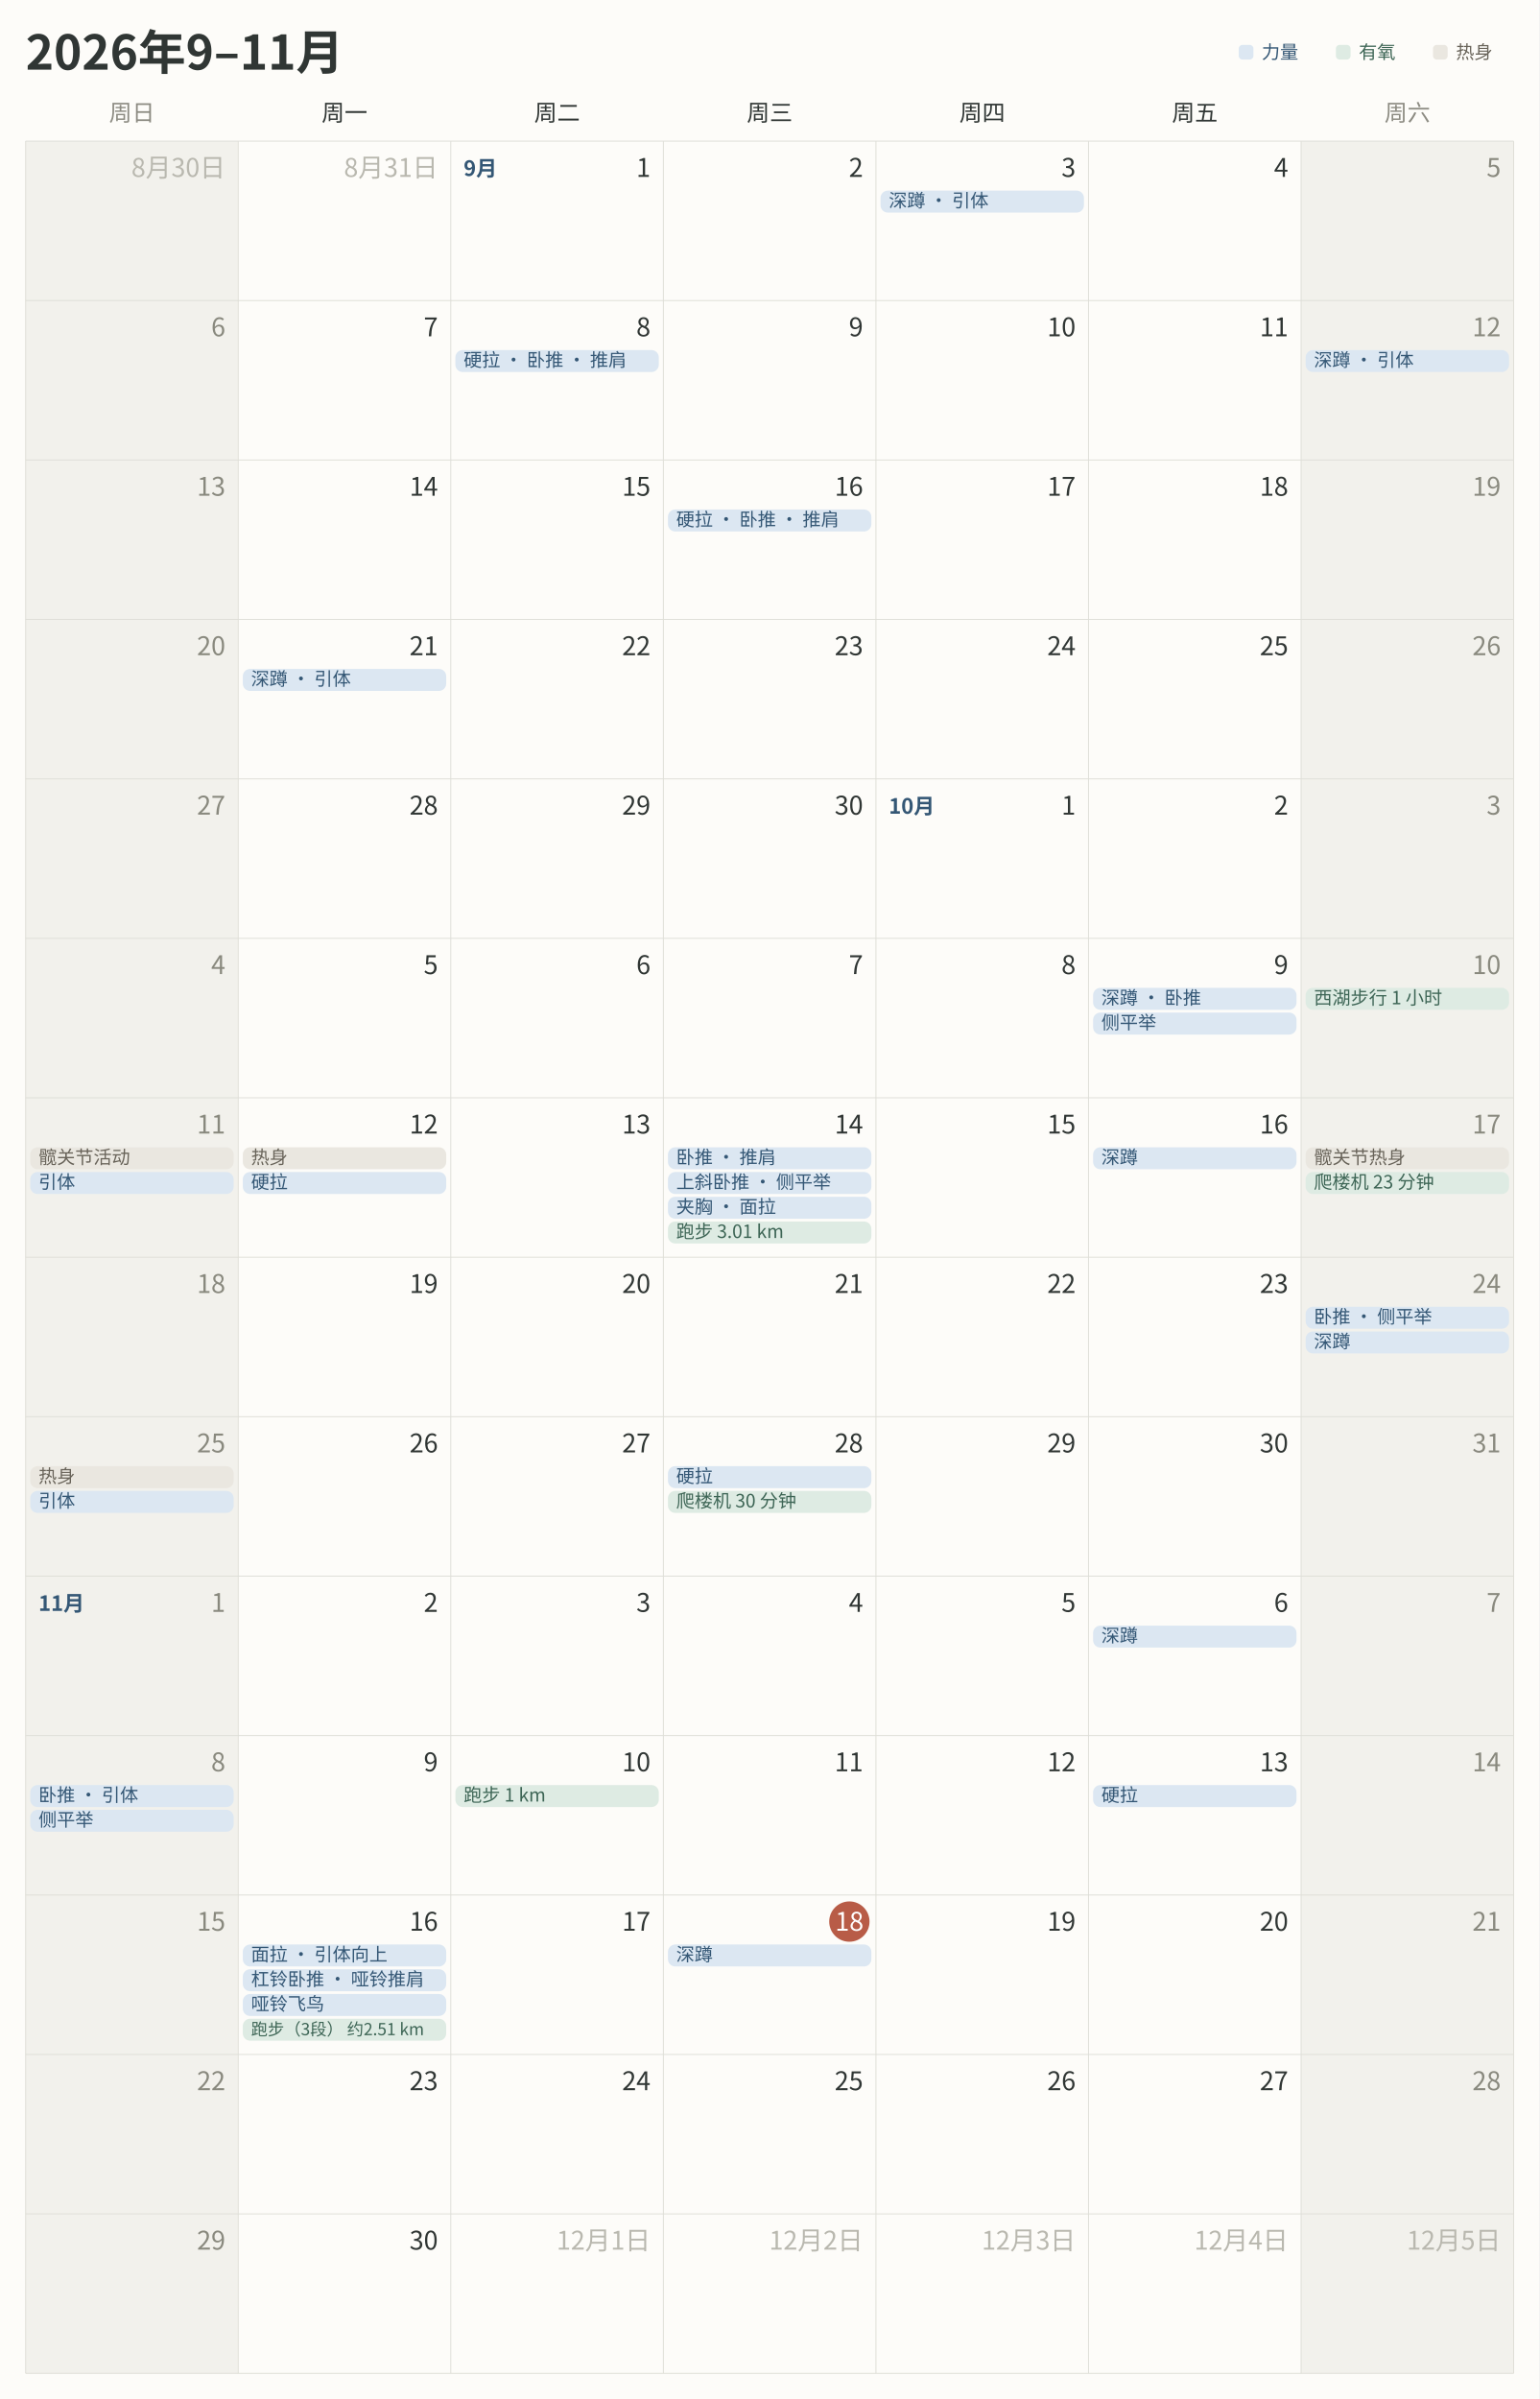
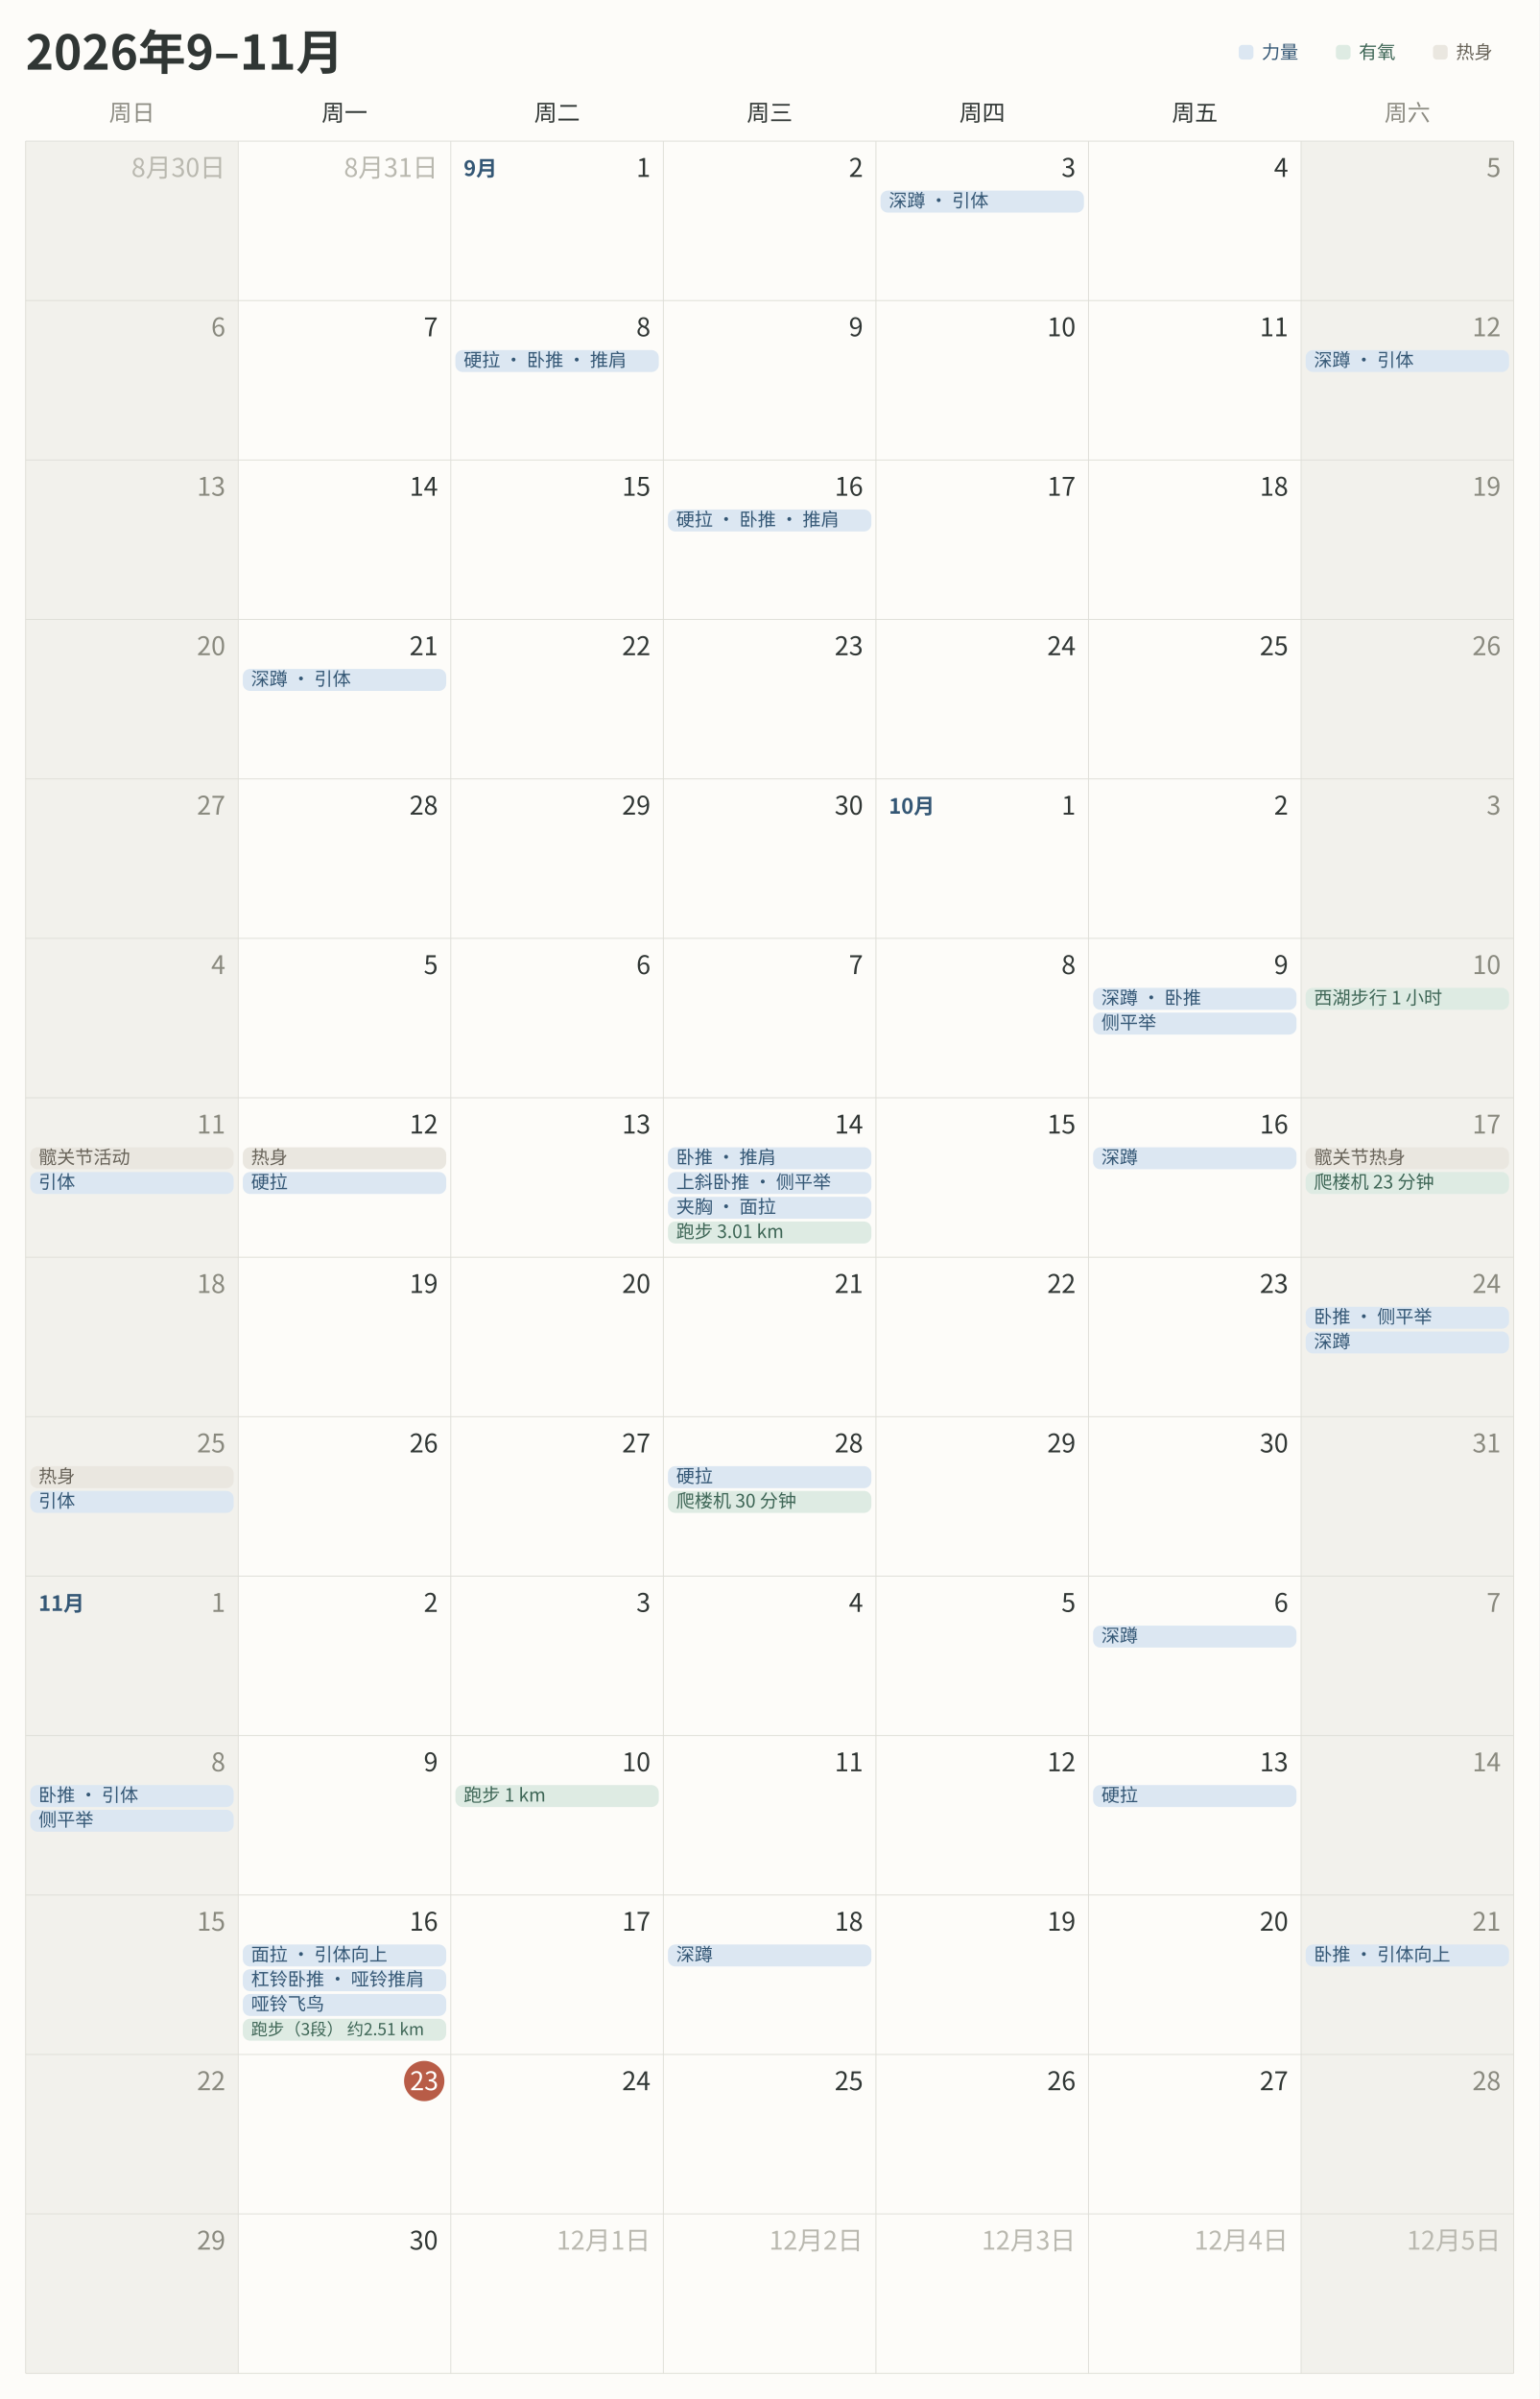
<svg xmlns="http://www.w3.org/2000/svg" width="1680" height="2618" viewBox="0 0 1680 2618" role="img" aria-labelledby="title description">
  <rect width="1680" height="2618" fill="#fdfcf9" />
  <g font-family="-apple-system, BlinkMacSystemFont, 'PingFang SC', 'Microsoft YaHei', 'Noto Sans CJK SC', sans-serif">
    <text x="28" y="76" font-size="52" font-weight="700" fill="#303634">2026年9–11月</text>
    <rect x="1352" y="49" width="16" height="16" rx="4" fill="#dce7f2" />
    <text x="1377" y="64" font-size="20" fill="#345775">力量</text>
    <rect x="1458" y="49" width="16" height="16" rx="4" fill="#deebe3" />
    <text x="1483" y="64" font-size="20" fill="#3d6555">有氧</text>
    <rect x="1564" y="49" width="16" height="16" rx="4" fill="#eae7e0" />
    <text x="1589" y="64" font-size="20" fill="#686359">热身</text>
    <text x="144.0" y="132" text-anchor="middle" font-size="25" fill="#8c8b82">周日</text>
    <text x="376.0" y="132" text-anchor="middle" font-size="25" fill="#303634">周一</text>
    <text x="608.0" y="132" text-anchor="middle" font-size="25" fill="#303634">周二</text>
    <text x="840.0" y="132" text-anchor="middle" font-size="25" fill="#303634">周三</text>
    <text x="1072.0" y="132" text-anchor="middle" font-size="25" fill="#303634">周四</text>
    <text x="1304.0" y="132" text-anchor="middle" font-size="25" fill="#303634">周五</text>
    <text x="1536.0" y="132" text-anchor="middle" font-size="25" fill="#8c8b82">周六</text>
    <rect x="28" y="154" width="232" height="174" fill="#f2f1ec" />
    <text x="246" y="193" text-anchor="end" font-size="28" fill="#b9b8af">8月30日</text>
    <rect x="260" y="154" width="232" height="174" fill="#fdfcf9" />
    <text x="478" y="193" text-anchor="end" font-size="28" fill="#b9b8af">8月31日</text>
    <rect x="492" y="154" width="232" height="174" fill="#fdfcf9" />
    <text x="506" y="192" font-size="23" font-weight="600" fill="#345775">9月</text>
    <text x="710" y="193" text-anchor="end" font-size="28" fill="#303634">1</text>
    <rect x="724" y="154" width="232" height="174" fill="#fdfcf9" />
    <text x="942" y="193" text-anchor="end" font-size="28" fill="#303634">2</text>
    <rect x="956" y="154" width="232" height="174" fill="#fdfcf9" />
    <text x="1174" y="193" text-anchor="end" font-size="28" fill="#303634">3</text>
    <g>
      <rect x="961" y="208" width="222" height="24" rx="8" fill="#dce7f2" />
      <text x="970" y="226" font-size="20.00" fill="#345775">深蹲 · 引体</text>
    </g>
    <rect x="1188" y="154" width="232" height="174" fill="#fdfcf9" />
    <text x="1406" y="193" text-anchor="end" font-size="28" fill="#303634">4</text>
    <rect x="1420" y="154" width="232" height="174" fill="#f2f1ec" />
    <text x="1638" y="193" text-anchor="end" font-size="28" fill="#89897e">5</text>
    <rect x="28" y="328" width="232" height="174" fill="#f2f1ec" />
    <text x="246" y="367" text-anchor="end" font-size="28" fill="#89897e">6</text>
    <rect x="260" y="328" width="232" height="174" fill="#fdfcf9" />
    <text x="478" y="367" text-anchor="end" font-size="28" fill="#303634">7</text>
    <rect x="492" y="328" width="232" height="174" fill="#fdfcf9" />
    <text x="710" y="367" text-anchor="end" font-size="28" fill="#303634">8</text>
    <g>
      <rect x="497" y="382" width="222" height="24" rx="8" fill="#dce7f2" />
      <text x="506" y="400" font-size="20.00" fill="#345775">硬拉 · 卧推 · 推肩</text>
    </g>
    <rect x="724" y="328" width="232" height="174" fill="#fdfcf9" />
    <text x="942" y="367" text-anchor="end" font-size="28" fill="#303634">9</text>
    <rect x="956" y="328" width="232" height="174" fill="#fdfcf9" />
    <text x="1174" y="367" text-anchor="end" font-size="28" fill="#303634">10</text>
    <rect x="1188" y="328" width="232" height="174" fill="#fdfcf9" />
    <text x="1406" y="367" text-anchor="end" font-size="28" fill="#303634">11</text>
    <rect x="1420" y="328" width="232" height="174" fill="#f2f1ec" />
    <text x="1638" y="367" text-anchor="end" font-size="28" fill="#89897e">12</text>
    <g>
      <rect x="1425" y="382" width="222" height="24" rx="8" fill="#dce7f2" />
      <text x="1434" y="400" font-size="20.00" fill="#345775">深蹲 · 引体</text>
    </g>
    <rect x="28" y="502" width="232" height="174" fill="#f2f1ec" />
    <text x="246" y="541" text-anchor="end" font-size="28" fill="#89897e">13</text>
    <rect x="260" y="502" width="232" height="174" fill="#fdfcf9" />
    <text x="478" y="541" text-anchor="end" font-size="28" fill="#303634">14</text>
    <rect x="492" y="502" width="232" height="174" fill="#fdfcf9" />
    <text x="710" y="541" text-anchor="end" font-size="28" fill="#303634">15</text>
    <rect x="724" y="502" width="232" height="174" fill="#fdfcf9" />
    <text x="942" y="541" text-anchor="end" font-size="28" fill="#303634">16</text>
    <g>
      <rect x="729" y="556" width="222" height="24" rx="8" fill="#dce7f2" />
      <text x="738" y="574" font-size="20.00" fill="#345775">硬拉 · 卧推 · 推肩</text>
    </g>
    <rect x="956" y="502" width="232" height="174" fill="#fdfcf9" />
    <text x="1174" y="541" text-anchor="end" font-size="28" fill="#303634">17</text>
    <rect x="1188" y="502" width="232" height="174" fill="#fdfcf9" />
    <text x="1406" y="541" text-anchor="end" font-size="28" fill="#303634">18</text>
    <rect x="1420" y="502" width="232" height="174" fill="#f2f1ec" />
    <text x="1638" y="541" text-anchor="end" font-size="28" fill="#89897e">19</text>
    <rect x="28" y="676" width="232" height="174" fill="#f2f1ec" />
    <text x="246" y="715" text-anchor="end" font-size="28" fill="#89897e">20</text>
    <rect x="260" y="676" width="232" height="174" fill="#fdfcf9" />
    <text x="478" y="715" text-anchor="end" font-size="28" fill="#303634">21</text>
    <g>
      <rect x="265" y="730" width="222" height="24" rx="8" fill="#dce7f2" />
      <text x="274" y="748" font-size="20.00" fill="#345775">深蹲 · 引体</text>
    </g>
    <rect x="492" y="676" width="232" height="174" fill="#fdfcf9" />
    <text x="710" y="715" text-anchor="end" font-size="28" fill="#303634">22</text>
    <rect x="724" y="676" width="232" height="174" fill="#fdfcf9" />
    <text x="942" y="715" text-anchor="end" font-size="28" fill="#303634">23</text>
    <rect x="956" y="676" width="232" height="174" fill="#fdfcf9" />
    <text x="1174" y="715" text-anchor="end" font-size="28" fill="#303634">24</text>
    <rect x="1188" y="676" width="232" height="174" fill="#fdfcf9" />
    <text x="1406" y="715" text-anchor="end" font-size="28" fill="#303634">25</text>
    <rect x="1420" y="676" width="232" height="174" fill="#f2f1ec" />
    <text x="1638" y="715" text-anchor="end" font-size="28" fill="#89897e">26</text>
    <rect x="28" y="850" width="232" height="174" fill="#f2f1ec" />
    <text x="246" y="889" text-anchor="end" font-size="28" fill="#89897e">27</text>
    <rect x="260" y="850" width="232" height="174" fill="#fdfcf9" />
    <text x="478" y="889" text-anchor="end" font-size="28" fill="#303634">28</text>
    <rect x="492" y="850" width="232" height="174" fill="#fdfcf9" />
    <text x="710" y="889" text-anchor="end" font-size="28" fill="#303634">29</text>
    <rect x="724" y="850" width="232" height="174" fill="#fdfcf9" />
    <text x="942" y="889" text-anchor="end" font-size="28" fill="#303634">30</text>
    <rect x="956" y="850" width="232" height="174" fill="#fdfcf9" />
    <text x="970" y="888" font-size="23" font-weight="600" fill="#345775">10月</text>
    <text x="1174" y="889" text-anchor="end" font-size="28" fill="#303634">1</text>
    <rect x="1188" y="850" width="232" height="174" fill="#fdfcf9" />
    <text x="1406" y="889" text-anchor="end" font-size="28" fill="#303634">2</text>
    <rect x="1420" y="850" width="232" height="174" fill="#f2f1ec" />
    <text x="1638" y="889" text-anchor="end" font-size="28" fill="#89897e">3</text>
    <rect x="28" y="1024" width="232" height="174" fill="#f2f1ec" />
    <text x="246" y="1063" text-anchor="end" font-size="28" fill="#89897e">4</text>
    <rect x="260" y="1024" width="232" height="174" fill="#fdfcf9" />
    <text x="478" y="1063" text-anchor="end" font-size="28" fill="#303634">5</text>
    <rect x="492" y="1024" width="232" height="174" fill="#fdfcf9" />
    <text x="710" y="1063" text-anchor="end" font-size="28" fill="#303634">6</text>
    <rect x="724" y="1024" width="232" height="174" fill="#fdfcf9" />
    <text x="942" y="1063" text-anchor="end" font-size="28" fill="#303634">7</text>
    <rect x="956" y="1024" width="232" height="174" fill="#fdfcf9" />
    <text x="1174" y="1063" text-anchor="end" font-size="28" fill="#303634">8</text>
    <rect x="1188" y="1024" width="232" height="174" fill="#fdfcf9" />
    <text x="1406" y="1063" text-anchor="end" font-size="28" fill="#303634">9</text>
    <g>
      <rect x="1193" y="1078" width="222" height="24" rx="8" fill="#dce7f2" />
      <text x="1202" y="1096" font-size="20.00" fill="#345775">深蹲 · 卧推</text>
    </g>
    <g>
      <rect x="1193" y="1105" width="222" height="24" rx="8" fill="#dce7f2" />
      <text x="1202" y="1123" font-size="20.00" fill="#345775">侧平举</text>
    </g>
    <rect x="1420" y="1024" width="232" height="174" fill="#f2f1ec" />
    <text x="1638" y="1063" text-anchor="end" font-size="28" fill="#89897e">10</text>
    <g>
      <rect x="1425" y="1078" width="222" height="24" rx="8" fill="#deebe3" />
      <text x="1434" y="1096" font-size="20.00" fill="#3d6555">西湖步行 1 小时</text>
    </g>
    <rect x="28" y="1198" width="232" height="174" fill="#f2f1ec" />
    <text x="246" y="1237" text-anchor="end" font-size="28" fill="#89897e">11</text>
    <g>
      <rect x="33" y="1252" width="222" height="24" rx="8" fill="#eae7e0" />
      <text x="42" y="1270" font-size="20.00" fill="#686359">髋关节活动</text>
    </g>
    <g>
      <rect x="33" y="1279" width="222" height="24" rx="8" fill="#dce7f2" />
      <text x="42" y="1297" font-size="20.00" fill="#345775">引体</text>
    </g>
    <rect x="260" y="1198" width="232" height="174" fill="#fdfcf9" />
    <text x="478" y="1237" text-anchor="end" font-size="28" fill="#303634">12</text>
    <g>
      <rect x="265" y="1252" width="222" height="24" rx="8" fill="#eae7e0" />
      <text x="274" y="1270" font-size="20.00" fill="#686359">热身</text>
    </g>
    <g>
      <rect x="265" y="1279" width="222" height="24" rx="8" fill="#dce7f2" />
      <text x="274" y="1297" font-size="20.00" fill="#345775">硬拉</text>
    </g>
    <rect x="492" y="1198" width="232" height="174" fill="#fdfcf9" />
    <text x="710" y="1237" text-anchor="end" font-size="28" fill="#303634">13</text>
    <rect x="724" y="1198" width="232" height="174" fill="#fdfcf9" />
    <text x="942" y="1237" text-anchor="end" font-size="28" fill="#303634">14</text>
    <g>
      <rect x="729" y="1252" width="222" height="24" rx="8" fill="#dce7f2" />
      <text x="738" y="1270" font-size="20.00" fill="#345775">卧推 · 推肩</text>
    </g>
    <g>
      <rect x="729" y="1279" width="222" height="24" rx="8" fill="#dce7f2" />
      <text x="738" y="1297" font-size="20.00" fill="#345775">上斜卧推 · 侧平举</text>
    </g>
    <g>
      <rect x="729" y="1306" width="222" height="24" rx="8" fill="#dce7f2" />
      <text x="738" y="1324" font-size="20.00" fill="#345775">夹胸 · 面拉</text>
    </g>
    <g>
      <rect x="729" y="1333" width="222" height="24" rx="8" fill="#deebe3" />
      <text x="738" y="1351" font-size="20.00" fill="#3d6555">跑步 3.01 km</text>
    </g>
    <rect x="956" y="1198" width="232" height="174" fill="#fdfcf9" />
    <text x="1174" y="1237" text-anchor="end" font-size="28" fill="#303634">15</text>
    <rect x="1188" y="1198" width="232" height="174" fill="#fdfcf9" />
    <text x="1406" y="1237" text-anchor="end" font-size="28" fill="#303634">16</text>
    <g>
      <rect x="1193" y="1252" width="222" height="24" rx="8" fill="#dce7f2" />
      <text x="1202" y="1270" font-size="20.00" fill="#345775">深蹲</text>
    </g>
    <rect x="1420" y="1198" width="232" height="174" fill="#f2f1ec" />
    <text x="1638" y="1237" text-anchor="end" font-size="28" fill="#89897e">17</text>
    <g>
      <rect x="1425" y="1252" width="222" height="24" rx="8" fill="#eae7e0" />
      <text x="1434" y="1270" font-size="20.00" fill="#686359">髋关节热身</text>
    </g>
    <g>
      <rect x="1425" y="1279" width="222" height="24" rx="8" fill="#deebe3" />
      <text x="1434" y="1297" font-size="20.00" fill="#3d6555">爬楼机 23 分钟</text>
    </g>
    <rect x="28" y="1372" width="232" height="174" fill="#f2f1ec" />
    <text x="246" y="1411" text-anchor="end" font-size="28" fill="#89897e">18</text>
    <rect x="260" y="1372" width="232" height="174" fill="#fdfcf9" />
    <text x="478" y="1411" text-anchor="end" font-size="28" fill="#303634">19</text>
    <rect x="492" y="1372" width="232" height="174" fill="#fdfcf9" />
    <text x="710" y="1411" text-anchor="end" font-size="28" fill="#303634">20</text>
    <rect x="724" y="1372" width="232" height="174" fill="#fdfcf9" />
    <text x="942" y="1411" text-anchor="end" font-size="28" fill="#303634">21</text>
    <rect x="956" y="1372" width="232" height="174" fill="#fdfcf9" />
    <text x="1174" y="1411" text-anchor="end" font-size="28" fill="#303634">22</text>
    <rect x="1188" y="1372" width="232" height="174" fill="#fdfcf9" />
    <text x="1406" y="1411" text-anchor="end" font-size="28" fill="#303634">23</text>
    <rect x="1420" y="1372" width="232" height="174" fill="#f2f1ec" />
    <text x="1638" y="1411" text-anchor="end" font-size="28" fill="#89897e">24</text>
    <g>
      <rect x="1425" y="1426" width="222" height="24" rx="8" fill="#dce7f2" />
      <text x="1434" y="1444" font-size="20.00" fill="#345775">卧推 · 侧平举</text>
    </g>
    <g>
      <rect x="1425" y="1453" width="222" height="24" rx="8" fill="#dce7f2" />
      <text x="1434" y="1471" font-size="20.00" fill="#345775">深蹲</text>
    </g>
    <rect x="28" y="1546" width="232" height="174" fill="#f2f1ec" />
    <text x="246" y="1585" text-anchor="end" font-size="28" fill="#89897e">25</text>
    <g>
      <rect x="33" y="1600" width="222" height="24" rx="8" fill="#eae7e0" />
      <text x="42" y="1618" font-size="20.00" fill="#686359">热身</text>
    </g>
    <g>
      <rect x="33" y="1627" width="222" height="24" rx="8" fill="#dce7f2" />
      <text x="42" y="1645" font-size="20.00" fill="#345775">引体</text>
    </g>
    <rect x="260" y="1546" width="232" height="174" fill="#fdfcf9" />
    <text x="478" y="1585" text-anchor="end" font-size="28" fill="#303634">26</text>
    <rect x="492" y="1546" width="232" height="174" fill="#fdfcf9" />
    <text x="710" y="1585" text-anchor="end" font-size="28" fill="#303634">27</text>
    <rect x="724" y="1546" width="232" height="174" fill="#fdfcf9" />
    <text x="942" y="1585" text-anchor="end" font-size="28" fill="#303634">28</text>
    <g>
      <rect x="729" y="1600" width="222" height="24" rx="8" fill="#dce7f2" />
      <text x="738" y="1618" font-size="20.00" fill="#345775">硬拉</text>
    </g>
    <g>
      <rect x="729" y="1627" width="222" height="24" rx="8" fill="#deebe3" />
      <text x="738" y="1645" font-size="20.00" fill="#3d6555">爬楼机 30 分钟</text>
    </g>
    <rect x="956" y="1546" width="232" height="174" fill="#fdfcf9" />
    <text x="1174" y="1585" text-anchor="end" font-size="28" fill="#303634">29</text>
    <rect x="1188" y="1546" width="232" height="174" fill="#fdfcf9" />
    <text x="1406" y="1585" text-anchor="end" font-size="28" fill="#303634">30</text>
    <rect x="1420" y="1546" width="232" height="174" fill="#f2f1ec" />
    <text x="1638" y="1585" text-anchor="end" font-size="28" fill="#89897e">31</text>
    <rect x="28" y="1720" width="232" height="174" fill="#f2f1ec" />
    <text x="42" y="1758" font-size="23" font-weight="600" fill="#345775">11月</text>
    <text x="246" y="1759" text-anchor="end" font-size="28" fill="#89897e">1</text>
    <rect x="260" y="1720" width="232" height="174" fill="#fdfcf9" />
    <text x="478" y="1759" text-anchor="end" font-size="28" fill="#303634">2</text>
    <rect x="492" y="1720" width="232" height="174" fill="#fdfcf9" />
    <text x="710" y="1759" text-anchor="end" font-size="28" fill="#303634">3</text>
    <rect x="724" y="1720" width="232" height="174" fill="#fdfcf9" />
    <text x="942" y="1759" text-anchor="end" font-size="28" fill="#303634">4</text>
    <rect x="956" y="1720" width="232" height="174" fill="#fdfcf9" />
    <text x="1174" y="1759" text-anchor="end" font-size="28" fill="#303634">5</text>
    <rect x="1188" y="1720" width="232" height="174" fill="#fdfcf9" />
    <text x="1406" y="1759" text-anchor="end" font-size="28" fill="#303634">6</text>
    <g>
      <rect x="1193" y="1774" width="222" height="24" rx="8" fill="#dce7f2" />
      <text x="1202" y="1792" font-size="20.00" fill="#345775">深蹲</text>
    </g>
    <rect x="1420" y="1720" width="232" height="174" fill="#f2f1ec" />
    <text x="1638" y="1759" text-anchor="end" font-size="28" fill="#89897e">7</text>
    <rect x="28" y="1894" width="232" height="174" fill="#f2f1ec" />
    <text x="246" y="1933" text-anchor="end" font-size="28" fill="#89897e">8</text>
    <g>
      <rect x="33" y="1948" width="222" height="24" rx="8" fill="#dce7f2" />
      <text x="42" y="1966" font-size="20.00" fill="#345775">卧推 · 引体</text>
    </g>
    <g>
      <rect x="33" y="1975" width="222" height="24" rx="8" fill="#dce7f2" />
      <text x="42" y="1993" font-size="20.00" fill="#345775">侧平举</text>
    </g>
    <rect x="260" y="1894" width="232" height="174" fill="#fdfcf9" />
    <text x="478" y="1933" text-anchor="end" font-size="28" fill="#303634">9</text>
    <rect x="492" y="1894" width="232" height="174" fill="#fdfcf9" />
    <text x="710" y="1933" text-anchor="end" font-size="28" fill="#303634">10</text>
    <g>
      <rect x="497" y="1948" width="222" height="24" rx="8" fill="#deebe3" />
      <text x="506" y="1966" font-size="20.00" fill="#3d6555">跑步 1 km</text>
    </g>
    <rect x="724" y="1894" width="232" height="174" fill="#fdfcf9" />
    <text x="942" y="1933" text-anchor="end" font-size="28" fill="#303634">11</text>
    <rect x="956" y="1894" width="232" height="174" fill="#fdfcf9" />
    <text x="1174" y="1933" text-anchor="end" font-size="28" fill="#303634">12</text>
    <rect x="1188" y="1894" width="232" height="174" fill="#fdfcf9" />
    <text x="1406" y="1933" text-anchor="end" font-size="28" fill="#303634">13</text>
    <g>
      <rect x="1193" y="1948" width="222" height="24" rx="8" fill="#dce7f2" />
      <text x="1202" y="1966" font-size="20.00" fill="#345775">硬拉</text>
    </g>
    <rect x="1420" y="1894" width="232" height="174" fill="#f2f1ec" />
    <text x="1638" y="1933" text-anchor="end" font-size="28" fill="#89897e">14</text>
    <rect x="28" y="2068" width="232" height="174" fill="#f2f1ec" />
    <text x="246" y="2107" text-anchor="end" font-size="28" fill="#89897e">15</text>
    <rect x="260" y="2068" width="232" height="174" fill="#fdfcf9" />
    <text x="478" y="2107" text-anchor="end" font-size="28" fill="#303634">16</text>
    <g>
      <rect x="265" y="2122" width="222" height="24" rx="8" fill="#dce7f2" />
      <text x="274" y="2140" font-size="20.00" fill="#345775">面拉 · 引体向上</text>
    </g>
    <g>
      <rect x="265" y="2149" width="222" height="24" rx="8" fill="#dce7f2" />
      <text x="274" y="2167" font-size="20.00" fill="#345775">杠铃卧推 · 哑铃推肩</text>
    </g>
    <g>
      <rect x="265" y="2176" width="222" height="24" rx="8" fill="#dce7f2" />
      <text x="274" y="2194" font-size="20.00" fill="#345775">哑铃飞鸟</text>
    </g>
    <g>
      <rect x="265" y="2203" width="222" height="24" rx="8" fill="#deebe3" />
      <text x="274" y="2221" font-size="18.12" fill="#3d6555">跑步（3段） 约2.51 km</text>
    </g>
    <rect x="492" y="2068" width="232" height="174" fill="#fdfcf9" />
    <text x="710" y="2107" text-anchor="end" font-size="28" fill="#303634">17</text>
    <rect x="724" y="2068" width="232" height="174" fill="#fdfcf9" />
-     <circle cx="927" cy="2097" r="22" fill="#b85c47" />
-     <text x="927" y="2107" text-anchor="middle" font-size="28" fill="#ffffff">18</text>
+     <text x="942" y="2107" text-anchor="end" font-size="28" fill="#303634">18</text>
    <g>
      <rect x="729" y="2122" width="222" height="24" rx="8" fill="#dce7f2" />
      <text x="738" y="2140" font-size="20.00" fill="#345775">深蹲</text>
    </g>
    <rect x="956" y="2068" width="232" height="174" fill="#fdfcf9" />
    <text x="1174" y="2107" text-anchor="end" font-size="28" fill="#303634">19</text>
    <rect x="1188" y="2068" width="232" height="174" fill="#fdfcf9" />
    <text x="1406" y="2107" text-anchor="end" font-size="28" fill="#303634">20</text>
    <rect x="1420" y="2068" width="232" height="174" fill="#f2f1ec" />
    <text x="1638" y="2107" text-anchor="end" font-size="28" fill="#89897e">21</text>
+     <g>
+       <rect x="1425" y="2122" width="222" height="24" rx="8" fill="#dce7f2" />
+       <text x="1434" y="2140" font-size="20.00" fill="#345775">卧推 · 引体向上</text>
+     </g>
    <rect x="28" y="2242" width="232" height="174" fill="#f2f1ec" />
    <text x="246" y="2281" text-anchor="end" font-size="28" fill="#89897e">22</text>
    <rect x="260" y="2242" width="232" height="174" fill="#fdfcf9" />
-     <text x="478" y="2281" text-anchor="end" font-size="28" fill="#303634">23</text>
+     <circle cx="463" cy="2271" r="22" fill="#b85c47" />
+     <text x="463" y="2281" text-anchor="middle" font-size="28" fill="#ffffff">23</text>
    <rect x="492" y="2242" width="232" height="174" fill="#fdfcf9" />
    <text x="710" y="2281" text-anchor="end" font-size="28" fill="#303634">24</text>
    <rect x="724" y="2242" width="232" height="174" fill="#fdfcf9" />
    <text x="942" y="2281" text-anchor="end" font-size="28" fill="#303634">25</text>
    <rect x="956" y="2242" width="232" height="174" fill="#fdfcf9" />
    <text x="1174" y="2281" text-anchor="end" font-size="28" fill="#303634">26</text>
    <rect x="1188" y="2242" width="232" height="174" fill="#fdfcf9" />
    <text x="1406" y="2281" text-anchor="end" font-size="28" fill="#303634">27</text>
    <rect x="1420" y="2242" width="232" height="174" fill="#f2f1ec" />
    <text x="1638" y="2281" text-anchor="end" font-size="28" fill="#89897e">28</text>
    <rect x="28" y="2416" width="232" height="174" fill="#f2f1ec" />
    <text x="246" y="2455" text-anchor="end" font-size="28" fill="#89897e">29</text>
    <rect x="260" y="2416" width="232" height="174" fill="#fdfcf9" />
    <text x="478" y="2455" text-anchor="end" font-size="28" fill="#303634">30</text>
    <rect x="492" y="2416" width="232" height="174" fill="#fdfcf9" />
    <text x="710" y="2455" text-anchor="end" font-size="28" fill="#b9b8af">12月1日</text>
    <rect x="724" y="2416" width="232" height="174" fill="#fdfcf9" />
    <text x="942" y="2455" text-anchor="end" font-size="28" fill="#b9b8af">12月2日</text>
    <rect x="956" y="2416" width="232" height="174" fill="#fdfcf9" />
    <text x="1174" y="2455" text-anchor="end" font-size="28" fill="#b9b8af">12月3日</text>
    <rect x="1188" y="2416" width="232" height="174" fill="#fdfcf9" />
    <text x="1406" y="2455" text-anchor="end" font-size="28" fill="#b9b8af">12月4日</text>
    <rect x="1420" y="2416" width="232" height="174" fill="#f2f1ec" />
    <text x="1638" y="2455" text-anchor="end" font-size="28" fill="#b9b8af">12月5日</text>
    <path d="M28,154 V2590" stroke="#deded7" stroke-width="1" />
    <path d="M260,154 V2590" stroke="#deded7" stroke-width="1" />
    <path d="M492,154 V2590" stroke="#deded7" stroke-width="1" />
    <path d="M724,154 V2590" stroke="#deded7" stroke-width="1" />
    <path d="M956,154 V2590" stroke="#deded7" stroke-width="1" />
    <path d="M1188,154 V2590" stroke="#deded7" stroke-width="1" />
    <path d="M1420,154 V2590" stroke="#deded7" stroke-width="1" />
    <path d="M1652,154 V2590" stroke="#deded7" stroke-width="1" />
    <path d="M28,154 H1652" stroke="#deded7" stroke-width="1" />
    <path d="M28,328 H1652" stroke="#deded7" stroke-width="1" />
    <path d="M28,502 H1652" stroke="#deded7" stroke-width="1" />
    <path d="M28,676 H1652" stroke="#deded7" stroke-width="1" />
    <path d="M28,850 H1652" stroke="#deded7" stroke-width="1" />
    <path d="M28,1024 H1652" stroke="#deded7" stroke-width="1" />
    <path d="M28,1198 H1652" stroke="#deded7" stroke-width="1" />
    <path d="M28,1372 H1652" stroke="#deded7" stroke-width="1" />
    <path d="M28,1546 H1652" stroke="#deded7" stroke-width="1" />
    <path d="M28,1720 H1652" stroke="#deded7" stroke-width="1" />
    <path d="M28,1894 H1652" stroke="#deded7" stroke-width="1" />
    <path d="M28,2068 H1652" stroke="#deded7" stroke-width="1" />
    <path d="M28,2242 H1652" stroke="#deded7" stroke-width="1" />
    <path d="M28,2416 H1652" stroke="#deded7" stroke-width="1" />
    <path d="M28,2590 H1652" stroke="#deded7" stroke-width="1" />
  </g>
</svg>
